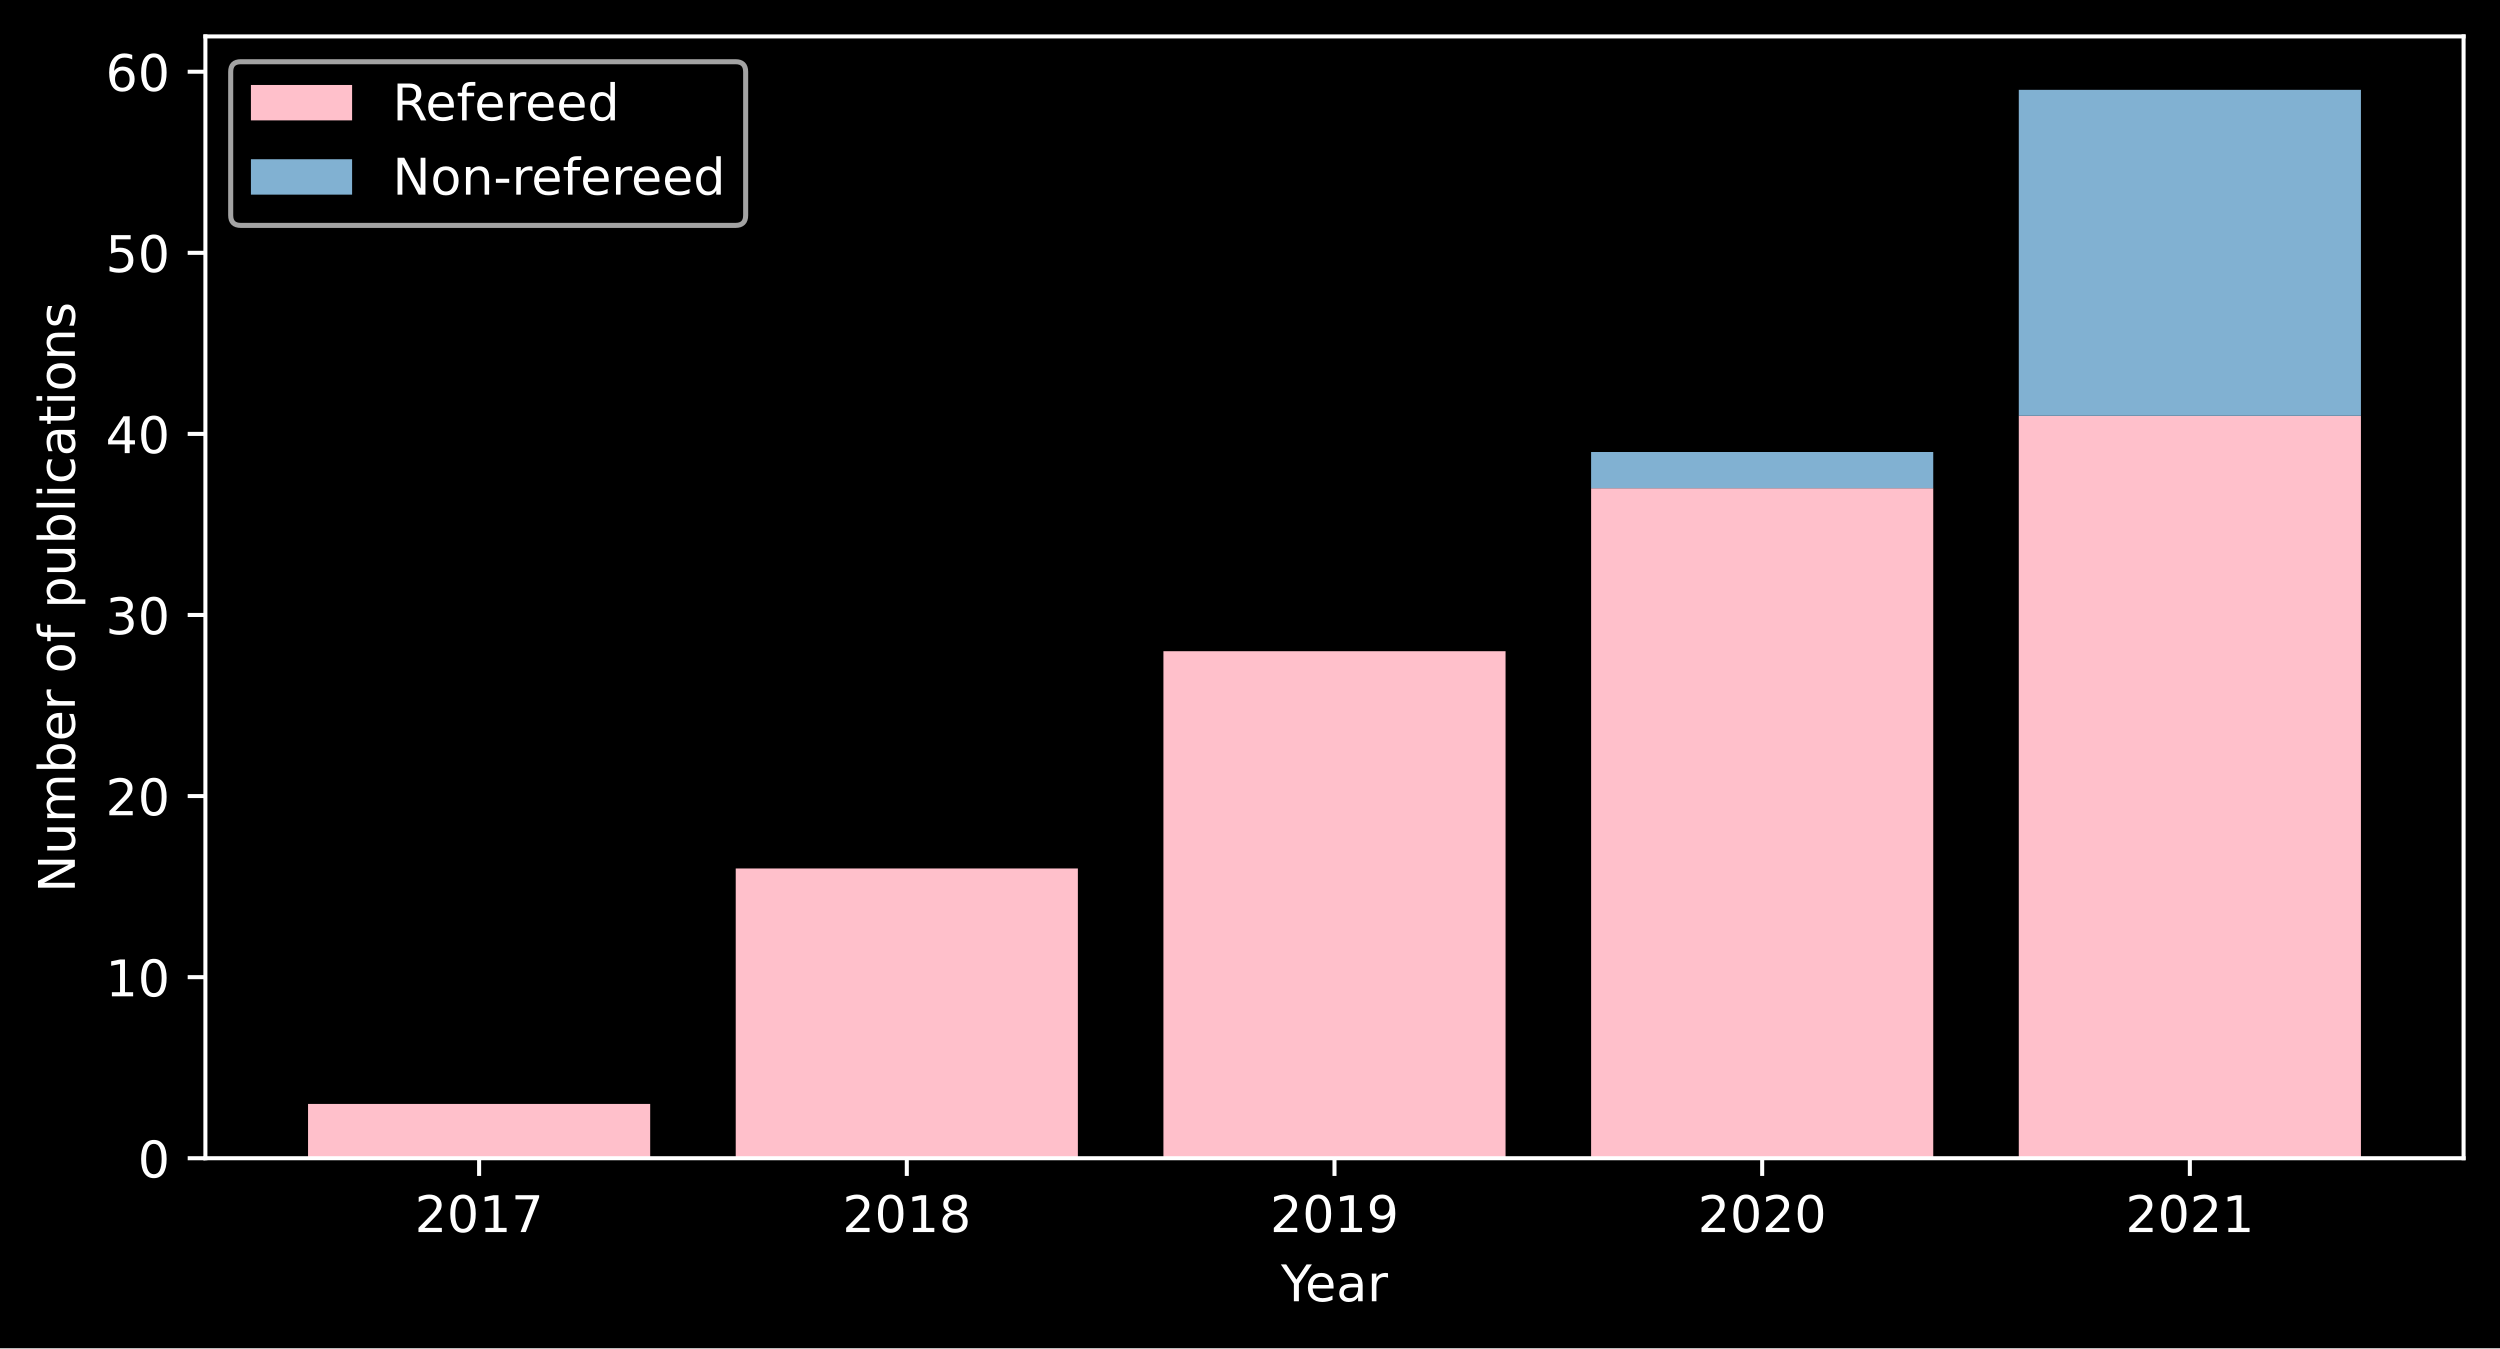
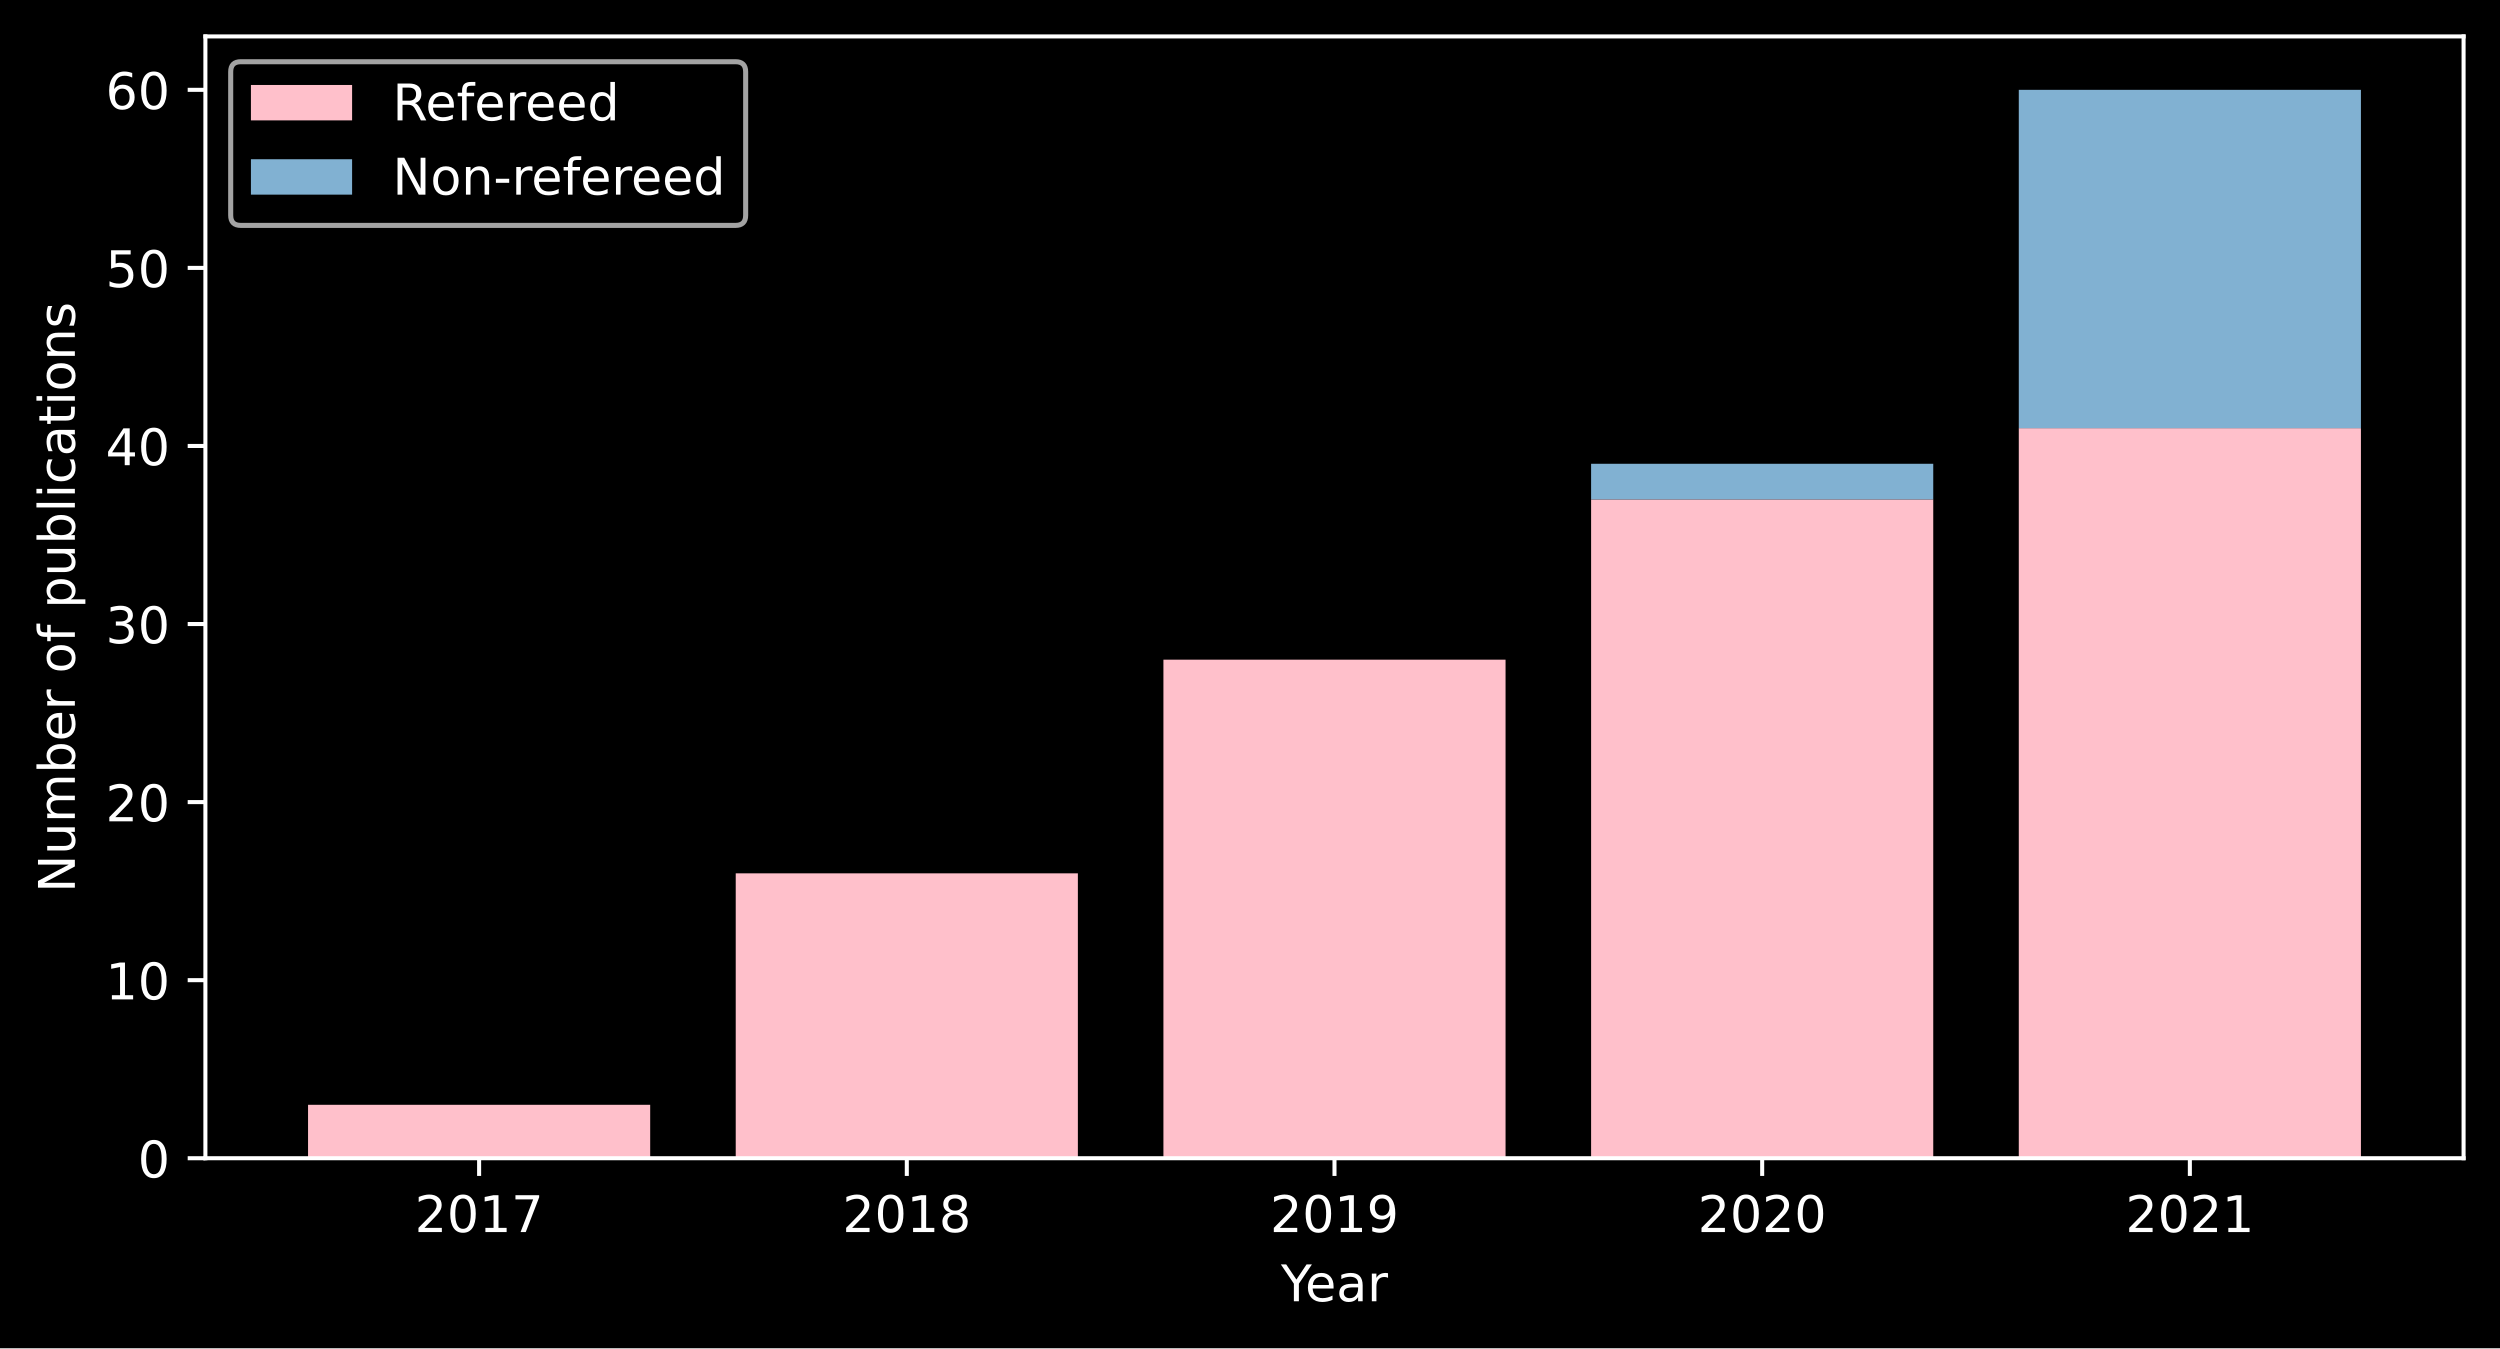
<svg xmlns="http://www.w3.org/2000/svg" xmlns:xlink="http://www.w3.org/1999/xlink" height="266.516pt" version="1.1" viewBox="0 0 494.203 266.516" width="494.203pt">
  <defs>
    <style type="text/css">*{stroke-linecap:butt;stroke-linejoin:round;}</style>
  </defs>
  <g id="figure_1">
    <g id="patch_1">
      <path d="M 0 266.516  L 494.203 266.516  L 494.203 0  L 0 0  z " />
    </g>
    <g id="axes_1">
      <g id="patch_2">
        <path d="M 40.603 228.96  L 487.003 228.96  L 487.003 7.2  L 40.603 7.2  z " />
      </g>
      <g id="patch_3">
-         <path clip-path="url(#p57cc84a448)" d="M 399.076 228.96  L 466.712 228.96  L 466.712 82.194  L 399.076 82.194  z " style="fill:#ffc0cb;" />
+         <path clip-path="url(#pf8d1d2a782)" d="M 399.076 228.96  L 466.712 228.96  L 466.712 84.64  L 399.076 84.64  z " style="fill:#ffc0cb;" />
      </g>
      <g id="patch_4">
-         <path clip-path="url(#p57cc84a448)" d="M 314.53 228.96  L 382.167 228.96  L 382.167 96.513  L 314.53 96.513  z " style="fill:#ffc0cb;" />
+         <path clip-path="url(#pf8d1d2a782)" d="M 314.53 228.96  L 382.167 228.96  L 382.167 98.72  L 314.53 98.72  z " style="fill:#ffc0cb;" />
      </g>
      <g id="patch_5">
-         <path clip-path="url(#p57cc84a448)" d="M 229.985 228.96  L 297.621 228.96  L 297.621 128.729  L 229.985 128.729  z " style="fill:#ffc0cb;" />
+         <path clip-path="url(#pf8d1d2a782)" d="M 229.985 228.96  L 297.621 228.96  L 297.621 130.4  L 229.985 130.4  z " style="fill:#ffc0cb;" />
      </g>
      <g id="patch_6">
-         <path clip-path="url(#p57cc84a448)" d="M 145.439 228.96  L 213.076 228.96  L 213.076 171.685  L 145.439 171.685  z " style="fill:#ffc0cb;" />
+         <path clip-path="url(#pf8d1d2a782)" d="M 145.439 228.96  L 213.076 228.96  L 213.076 172.64  L 145.439 172.64  z " style="fill:#ffc0cb;" />
      </g>
      <g id="patch_7">
-         <path clip-path="url(#p57cc84a448)" d="M 60.894 228.96  L 128.53 228.96  L 128.53 218.221  L 60.894 218.221  z " style="fill:#ffc0cb;" />
+         <path clip-path="url(#pf8d1d2a782)" d="M 60.894 228.96  L 128.53 228.96  L 128.53 218.4  L 60.894 218.4  z " style="fill:#ffc0cb;" />
      </g>
      <g id="patch_8">
-         <path clip-path="url(#p57cc84a448)" d="M 399.076 82.194  L 466.712 82.194  L 466.712 17.76  L 399.076 17.76  z " style="fill:#81b1d2;" />
+         <path clip-path="url(#pf8d1d2a782)" d="M 399.076 84.64  L 466.712 84.64  L 466.712 17.76  L 399.076 17.76  z " style="fill:#81b1d2;" />
      </g>
      <g id="patch_9">
-         <path clip-path="url(#p57cc84a448)" d="M 314.53 96.513  L 382.167 96.513  L 382.167 89.353  L 314.53 89.353  z " style="fill:#81b1d2;" />
+         <path clip-path="url(#pf8d1d2a782)" d="M 314.53 98.72  L 382.167 98.72  L 382.167 91.68  L 314.53 91.68  z " style="fill:#81b1d2;" />
      </g>
      <g id="patch_10">
-         <path clip-path="url(#p57cc84a448)" d="M 229.985 128.729  L 297.621 128.729  L 297.621 128.729  L 229.985 128.729  z " style="fill:#81b1d2;" />
+         <path clip-path="url(#pf8d1d2a782)" d="M 229.985 130.4  L 297.621 130.4  L 297.621 130.4  L 229.985 130.4  z " style="fill:#81b1d2;" />
      </g>
      <g id="patch_11">
-         <path clip-path="url(#p57cc84a448)" d="M 145.439 171.685  L 213.076 171.685  L 213.076 171.685  L 145.439 171.685  z " style="fill:#81b1d2;" />
+         <path clip-path="url(#pf8d1d2a782)" d="M 145.439 172.64  L 213.076 172.64  L 213.076 172.64  L 145.439 172.64  z " style="fill:#81b1d2;" />
      </g>
      <g id="patch_12">
-         <path clip-path="url(#p57cc84a448)" d="M 60.894 218.221  L 128.53 218.221  L 128.53 218.221  L 60.894 218.221  z " style="fill:#81b1d2;" />
+         <path clip-path="url(#pf8d1d2a782)" d="M 60.894 218.4  L 128.53 218.4  L 128.53 218.4  L 60.894 218.4  z " style="fill:#81b1d2;" />
      </g>
      <g id="matplotlib.axis_1">
        <g id="xtick_1">
          <g id="line2d_1">
            <defs>
-               <path d="M 0 0  L 0 3.5  " id="m8ebf0056e6" style="stroke:#ffffff;stroke-width:0.8;" />
-             </defs>
-             <g>
-               <use style="fill:#ffffff;stroke:#ffffff;stroke-width:0.8;" x="432.894" xlink:href="#m8ebf0056e6" y="228.96" />
+               <path d="M 0 0  L 0 3.5  " id="m356e8d6ac3" style="stroke:#ffffff;stroke-width:0.8;" />
+             </defs>
+             <g>
+               <use style="fill:#ffffff;stroke:#ffffff;stroke-width:0.8;" x="432.894" xlink:href="#m356e8d6ac3" y="228.96" />
            </g>
          </g>
          <g id="text_1">
            <g style="fill:#ffffff;" transform="translate(420.169 243.5584)scale(0.1 -0.1)">
              <defs>
                <path d="M 1228 531  L 3431 531  L 3431 0  L 469 0  L 469 531  Q 828 903 1448 1529  Q 2069 2156 2228 2338  Q 2531 2678 2651 2914  Q 2772 3150 2772 3378  Q 2772 3750 2511 3984  Q 2250 4219 1831 4219  Q 1534 4219 1204 4116  Q 875 4013 500 3803  L 500 4441  Q 881 4594 1212 4672  Q 1544 4750 1819 4750  Q 2544 4750 2975 4387  Q 3406 4025 3406 3419  Q 3406 3131 3298 2873  Q 3191 2616 2906 2266  Q 2828 2175 2409 1742  Q 1991 1309 1228 531  z " id="DejaVuSans-32" transform="scale(0.015625)" />
                <path d="M 2034 4250  Q 1547 4250 1301 3770  Q 1056 3291 1056 2328  Q 1056 1369 1301 889  Q 1547 409 2034 409  Q 2525 409 2770 889  Q 3016 1369 3016 2328  Q 3016 3291 2770 3770  Q 2525 4250 2034 4250  z M 2034 4750  Q 2819 4750 3233 4129  Q 3647 3509 3647 2328  Q 3647 1150 3233 529  Q 2819 -91 2034 -91  Q 1250 -91 836 529  Q 422 1150 422 2328  Q 422 3509 836 4129  Q 1250 4750 2034 4750  z " id="DejaVuSans-30" transform="scale(0.015625)" />
                <path d="M 794 531  L 1825 531  L 1825 4091  L 703 3866  L 703 4441  L 1819 4666  L 2450 4666  L 2450 531  L 3481 531  L 3481 0  L 794 0  L 794 531  z " id="DejaVuSans-31" transform="scale(0.015625)" />
              </defs>
              <use xlink:href="#DejaVuSans-32" />
              <use x="63.623" xlink:href="#DejaVuSans-30" />
              <use x="127.246" xlink:href="#DejaVuSans-32" />
              <use x="190.869" xlink:href="#DejaVuSans-31" />
            </g>
          </g>
        </g>
        <g id="xtick_2">
          <g id="line2d_2">
            <g>
-               <use style="fill:#ffffff;stroke:#ffffff;stroke-width:0.8;" x="348.349" xlink:href="#m8ebf0056e6" y="228.96" />
+               <use style="fill:#ffffff;stroke:#ffffff;stroke-width:0.8;" x="348.349" xlink:href="#m356e8d6ac3" y="228.96" />
            </g>
          </g>
          <g id="text_2">
            <g style="fill:#ffffff;" transform="translate(335.6236 243.5584)scale(0.1 -0.1)">
              <use xlink:href="#DejaVuSans-32" />
              <use x="63.623" xlink:href="#DejaVuSans-30" />
              <use x="127.246" xlink:href="#DejaVuSans-32" />
              <use x="190.869" xlink:href="#DejaVuSans-30" />
            </g>
          </g>
        </g>
        <g id="xtick_3">
          <g id="line2d_3">
            <g>
-               <use style="fill:#ffffff;stroke:#ffffff;stroke-width:0.8;" x="263.803" xlink:href="#m8ebf0056e6" y="228.96" />
+               <use style="fill:#ffffff;stroke:#ffffff;stroke-width:0.8;" x="263.803" xlink:href="#m356e8d6ac3" y="228.96" />
            </g>
          </g>
          <g id="text_3">
            <g style="fill:#ffffff;" transform="translate(251.0781 243.5584)scale(0.1 -0.1)">
              <defs>
                <path d="M 703 97  L 703 672  Q 941 559 1184 500  Q 1428 441 1663 441  Q 2288 441 2617 861  Q 2947 1281 2994 2138  Q 2813 1869 2534 1725  Q 2256 1581 1919 1581  Q 1219 1581 811 2004  Q 403 2428 403 3163  Q 403 3881 828 4315  Q 1253 4750 1959 4750  Q 2769 4750 3195 4129  Q 3622 3509 3622 2328  Q 3622 1225 3098 567  Q 2575 -91 1691 -91  Q 1453 -91 1209 -44  Q 966 3 703 97  z M 1959 2075  Q 2384 2075 2632 2365  Q 2881 2656 2881 3163  Q 2881 3666 2632 3958  Q 2384 4250 1959 4250  Q 1534 4250 1286 3958  Q 1038 3666 1038 3163  Q 1038 2656 1286 2365  Q 1534 2075 1959 2075  z " id="DejaVuSans-39" transform="scale(0.015625)" />
              </defs>
              <use xlink:href="#DejaVuSans-32" />
              <use x="63.623" xlink:href="#DejaVuSans-30" />
              <use x="127.246" xlink:href="#DejaVuSans-31" />
              <use x="190.869" xlink:href="#DejaVuSans-39" />
            </g>
          </g>
        </g>
        <g id="xtick_4">
          <g id="line2d_4">
            <g>
-               <use style="fill:#ffffff;stroke:#ffffff;stroke-width:0.8;" x="179.258" xlink:href="#m8ebf0056e6" y="228.96" />
+               <use style="fill:#ffffff;stroke:#ffffff;stroke-width:0.8;" x="179.258" xlink:href="#m356e8d6ac3" y="228.96" />
            </g>
          </g>
          <g id="text_4">
            <g style="fill:#ffffff;" transform="translate(166.5327 243.5584)scale(0.1 -0.1)">
              <defs>
                <path d="M 2034 2216  Q 1584 2216 1326 1975  Q 1069 1734 1069 1313  Q 1069 891 1326 650  Q 1584 409 2034 409  Q 2484 409 2743 651  Q 3003 894 3003 1313  Q 3003 1734 2745 1975  Q 2488 2216 2034 2216  z M 1403 2484  Q 997 2584 770 2862  Q 544 3141 544 3541  Q 544 4100 942 4425  Q 1341 4750 2034 4750  Q 2731 4750 3128 4425  Q 3525 4100 3525 3541  Q 3525 3141 3298 2862  Q 3072 2584 2669 2484  Q 3125 2378 3379 2068  Q 3634 1759 3634 1313  Q 3634 634 3220 271  Q 2806 -91 2034 -91  Q 1263 -91 848 271  Q 434 634 434 1313  Q 434 1759 690 2068  Q 947 2378 1403 2484  z M 1172 3481  Q 1172 3119 1398 2916  Q 1625 2713 2034 2713  Q 2441 2713 2670 2916  Q 2900 3119 2900 3481  Q 2900 3844 2670 4047  Q 2441 4250 2034 4250  Q 1625 4250 1398 4047  Q 1172 3844 1172 3481  z " id="DejaVuSans-38" transform="scale(0.015625)" />
              </defs>
              <use xlink:href="#DejaVuSans-32" />
              <use x="63.623" xlink:href="#DejaVuSans-30" />
              <use x="127.246" xlink:href="#DejaVuSans-31" />
              <use x="190.869" xlink:href="#DejaVuSans-38" />
            </g>
          </g>
        </g>
        <g id="xtick_5">
          <g id="line2d_5">
            <g>
-               <use style="fill:#ffffff;stroke:#ffffff;stroke-width:0.8;" x="94.712" xlink:href="#m8ebf0056e6" y="228.96" />
+               <use style="fill:#ffffff;stroke:#ffffff;stroke-width:0.8;" x="94.712" xlink:href="#m356e8d6ac3" y="228.96" />
            </g>
          </g>
          <g id="text_5">
            <g style="fill:#ffffff;" transform="translate(81.98722 243.5584)scale(0.1 -0.1)">
              <defs>
                <path d="M 525 4666  L 3525 4666  L 3525 4397  L 1831 0  L 1172 0  L 2766 4134  L 525 4134  L 525 4666  z " id="DejaVuSans-37" transform="scale(0.015625)" />
              </defs>
              <use xlink:href="#DejaVuSans-32" />
              <use x="63.623" xlink:href="#DejaVuSans-30" />
              <use x="127.246" xlink:href="#DejaVuSans-31" />
              <use x="190.869" xlink:href="#DejaVuSans-37" />
            </g>
          </g>
        </g>
        <g id="text_6">
          <g style="fill:#ffffff;" transform="translate(253.2156 257.2366)scale(0.1 -0.1)">
            <defs>
              <path d="M -13 4666  L 666 4666  L 1959 2747  L 3244 4666  L 3922 4666  L 2272 2222  L 2272 0  L 1638 0  L 1638 2222  L -13 4666  z " id="DejaVuSans-59" transform="scale(0.015625)" />
              <path d="M 3597 1894  L 3597 1613  L 953 1613  Q 991 1019 1311 708  Q 1631 397 2203 397  Q 2534 397 2845 478  Q 3156 559 3463 722  L 3463 178  Q 3153 47 2828 -22  Q 2503 -91 2169 -91  Q 1331 -91 842 396  Q 353 884 353 1716  Q 353 2575 817 3079  Q 1281 3584 2069 3584  Q 2775 3584 3186 3129  Q 3597 2675 3597 1894  z M 3022 2063  Q 3016 2534 2758 2815  Q 2500 3097 2075 3097  Q 1594 3097 1305 2825  Q 1016 2553 972 2059  L 3022 2063  z " id="DejaVuSans-65" transform="scale(0.015625)" />
              <path d="M 2194 1759  Q 1497 1759 1228 1600  Q 959 1441 959 1056  Q 959 750 1161 570  Q 1363 391 1709 391  Q 2188 391 2477 730  Q 2766 1069 2766 1631  L 2766 1759  L 2194 1759  z M 3341 1997  L 3341 0  L 2766 0  L 2766 531  Q 2569 213 2275 61  Q 1981 -91 1556 -91  Q 1019 -91 701 211  Q 384 513 384 1019  Q 384 1609 779 1909  Q 1175 2209 1959 2209  L 2766 2209  L 2766 2266  Q 2766 2663 2505 2880  Q 2244 3097 1772 3097  Q 1472 3097 1187 3025  Q 903 2953 641 2809  L 641 3341  Q 956 3463 1253 3523  Q 1550 3584 1831 3584  Q 2591 3584 2966 3190  Q 3341 2797 3341 1997  z " id="DejaVuSans-61" transform="scale(0.015625)" />
              <path d="M 2631 2963  Q 2534 3019 2420 3045  Q 2306 3072 2169 3072  Q 1681 3072 1420 2755  Q 1159 2438 1159 1844  L 1159 0  L 581 0  L 581 3500  L 1159 3500  L 1159 2956  Q 1341 3275 1631 3429  Q 1922 3584 2338 3584  Q 2397 3584 2469 3576  Q 2541 3569 2628 3553  L 2631 2963  z " id="DejaVuSans-72" transform="scale(0.015625)" />
            </defs>
            <use xlink:href="#DejaVuSans-59" />
            <use x="47.834" xlink:href="#DejaVuSans-65" />
            <use x="109.357" xlink:href="#DejaVuSans-61" />
            <use x="170.637" xlink:href="#DejaVuSans-72" />
          </g>
        </g>
      </g>
      <g id="matplotlib.axis_2">
        <g id="ytick_1">
          <g id="line2d_6">
            <defs>
-               <path d="M 0 0  L -3.5 0  " id="mab80749bd2" style="stroke:#ffffff;stroke-width:0.8;" />
-             </defs>
-             <g>
-               <use style="fill:#ffffff;stroke:#ffffff;stroke-width:0.8;" x="40.603" xlink:href="#mab80749bd2" y="228.96" />
+               <path d="M 0 0  L -3.5 0  " id="md3ca3f2af1" style="stroke:#ffffff;stroke-width:0.8;" />
+             </defs>
+             <g>
+               <use style="fill:#ffffff;stroke:#ffffff;stroke-width:0.8;" x="40.603" xlink:href="#md3ca3f2af1" y="228.96" />
            </g>
          </g>
          <g id="text_7">
            <g style="fill:#ffffff;" transform="translate(27.24063 232.7592)scale(0.1 -0.1)">
              <use xlink:href="#DejaVuSans-30" />
            </g>
          </g>
        </g>
        <g id="ytick_2">
          <g id="line2d_7">
            <g>
-               <use style="fill:#ffffff;stroke:#ffffff;stroke-width:0.8;" x="40.603" xlink:href="#mab80749bd2" y="193.163" />
+               <use style="fill:#ffffff;stroke:#ffffff;stroke-width:0.8;" x="40.603" xlink:href="#md3ca3f2af1" y="193.76" />
            </g>
          </g>
          <g id="text_8">
-             <g style="fill:#ffffff;" transform="translate(20.87813 196.9626)scale(0.1 -0.1)">
+             <g style="fill:#ffffff;" transform="translate(20.87813 197.5592)scale(0.1 -0.1)">
              <use xlink:href="#DejaVuSans-31" />
              <use x="63.623" xlink:href="#DejaVuSans-30" />
            </g>
          </g>
        </g>
        <g id="ytick_3">
          <g id="line2d_8">
            <g>
-               <use style="fill:#ffffff;stroke:#ffffff;stroke-width:0.8;" x="40.603" xlink:href="#mab80749bd2" y="157.367" />
+               <use style="fill:#ffffff;stroke:#ffffff;stroke-width:0.8;" x="40.603" xlink:href="#md3ca3f2af1" y="158.56" />
            </g>
          </g>
          <g id="text_9">
-             <g style="fill:#ffffff;" transform="translate(20.87813 161.166)scale(0.1 -0.1)">
+             <g style="fill:#ffffff;" transform="translate(20.87813 162.3592)scale(0.1 -0.1)">
              <use xlink:href="#DejaVuSans-32" />
              <use x="63.623" xlink:href="#DejaVuSans-30" />
            </g>
          </g>
        </g>
        <g id="ytick_4">
          <g id="line2d_9">
            <g>
-               <use style="fill:#ffffff;stroke:#ffffff;stroke-width:0.8;" x="40.603" xlink:href="#mab80749bd2" y="121.57" />
+               <use style="fill:#ffffff;stroke:#ffffff;stroke-width:0.8;" x="40.603" xlink:href="#md3ca3f2af1" y="123.36" />
            </g>
          </g>
          <g id="text_10">
-             <g style="fill:#ffffff;" transform="translate(20.87813 125.3694)scale(0.1 -0.1)">
+             <g style="fill:#ffffff;" transform="translate(20.87813 127.1592)scale(0.1 -0.1)">
              <defs>
                <path d="M 2597 2516  Q 3050 2419 3304 2112  Q 3559 1806 3559 1356  Q 3559 666 3084 287  Q 2609 -91 1734 -91  Q 1441 -91 1130 -33  Q 819 25 488 141  L 488 750  Q 750 597 1062 519  Q 1375 441 1716 441  Q 2309 441 2620 675  Q 2931 909 2931 1356  Q 2931 1769 2642 2001  Q 2353 2234 1838 2234  L 1294 2234  L 1294 2753  L 1863 2753  Q 2328 2753 2575 2939  Q 2822 3125 2822 3475  Q 2822 3834 2567 4026  Q 2313 4219 1838 4219  Q 1578 4219 1281 4162  Q 984 4106 628 3988  L 628 4550  Q 988 4650 1302 4700  Q 1616 4750 1894 4750  Q 2613 4750 3031 4423  Q 3450 4097 3450 3541  Q 3450 3153 3228 2886  Q 3006 2619 2597 2516  z " id="DejaVuSans-33" transform="scale(0.015625)" />
              </defs>
              <use xlink:href="#DejaVuSans-33" />
              <use x="63.623" xlink:href="#DejaVuSans-30" />
            </g>
          </g>
        </g>
        <g id="ytick_5">
          <g id="line2d_10">
            <g>
-               <use style="fill:#ffffff;stroke:#ffffff;stroke-width:0.8;" x="40.603" xlink:href="#mab80749bd2" y="85.774" />
+               <use style="fill:#ffffff;stroke:#ffffff;stroke-width:0.8;" x="40.603" xlink:href="#md3ca3f2af1" y="88.16" />
            </g>
          </g>
          <g id="text_11">
-             <g style="fill:#ffffff;" transform="translate(20.87813 89.57278)scale(0.1 -0.1)">
+             <g style="fill:#ffffff;" transform="translate(20.87813 91.95922)scale(0.1 -0.1)">
              <defs>
                <path d="M 2419 4116  L 825 1625  L 2419 1625  L 2419 4116  z M 2253 4666  L 3047 4666  L 3047 1625  L 3713 1625  L 3713 1100  L 3047 1100  L 3047 0  L 2419 0  L 2419 1100  L 313 1100  L 313 1709  L 2253 4666  z " id="DejaVuSans-34" transform="scale(0.015625)" />
              </defs>
              <use xlink:href="#DejaVuSans-34" />
              <use x="63.623" xlink:href="#DejaVuSans-30" />
            </g>
          </g>
        </g>
        <g id="ytick_6">
          <g id="line2d_11">
            <g>
-               <use style="fill:#ffffff;stroke:#ffffff;stroke-width:0.8;" x="40.603" xlink:href="#mab80749bd2" y="49.977" />
+               <use style="fill:#ffffff;stroke:#ffffff;stroke-width:0.8;" x="40.603" xlink:href="#md3ca3f2af1" y="52.96" />
            </g>
          </g>
          <g id="text_12">
-             <g style="fill:#ffffff;" transform="translate(20.87813 53.77617)scale(0.1 -0.1)">
+             <g style="fill:#ffffff;" transform="translate(20.87813 56.75922)scale(0.1 -0.1)">
              <defs>
                <path d="M 691 4666  L 3169 4666  L 3169 4134  L 1269 4134  L 1269 2991  Q 1406 3038 1543 3061  Q 1681 3084 1819 3084  Q 2600 3084 3056 2656  Q 3513 2228 3513 1497  Q 3513 744 3044 326  Q 2575 -91 1722 -91  Q 1428 -91 1123 -41  Q 819 9 494 109  L 494 744  Q 775 591 1075 516  Q 1375 441 1709 441  Q 2250 441 2565 725  Q 2881 1009 2881 1497  Q 2881 1984 2565 2268  Q 2250 2553 1709 2553  Q 1456 2553 1204 2497  Q 953 2441 691 2322  L 691 4666  z " id="DejaVuSans-35" transform="scale(0.015625)" />
              </defs>
              <use xlink:href="#DejaVuSans-35" />
              <use x="63.623" xlink:href="#DejaVuSans-30" />
            </g>
          </g>
        </g>
        <g id="ytick_7">
          <g id="line2d_12">
            <g>
-               <use style="fill:#ffffff;stroke:#ffffff;stroke-width:0.8;" x="40.603" xlink:href="#mab80749bd2" y="14.18" />
+               <use style="fill:#ffffff;stroke:#ffffff;stroke-width:0.8;" x="40.603" xlink:href="#md3ca3f2af1" y="17.76" />
            </g>
          </g>
          <g id="text_13">
-             <g style="fill:#ffffff;" transform="translate(20.87813 17.97956)scale(0.1 -0.1)">
+             <g style="fill:#ffffff;" transform="translate(20.87813 21.55922)scale(0.1 -0.1)">
              <defs>
                <path d="M 2113 2584  Q 1688 2584 1439 2293  Q 1191 2003 1191 1497  Q 1191 994 1439 701  Q 1688 409 2113 409  Q 2538 409 2786 701  Q 3034 994 3034 1497  Q 3034 2003 2786 2293  Q 2538 2584 2113 2584  z M 3366 4563  L 3366 3988  Q 3128 4100 2886 4159  Q 2644 4219 2406 4219  Q 1781 4219 1451 3797  Q 1122 3375 1075 2522  Q 1259 2794 1537 2939  Q 1816 3084 2150 3084  Q 2853 3084 3261 2657  Q 3669 2231 3669 1497  Q 3669 778 3244 343  Q 2819 -91 2113 -91  Q 1303 -91 875 529  Q 447 1150 447 2328  Q 447 3434 972 4092  Q 1497 4750 2381 4750  Q 2619 4750 2861 4703  Q 3103 4656 3366 4563  z " id="DejaVuSans-36" transform="scale(0.015625)" />
              </defs>
              <use xlink:href="#DejaVuSans-36" />
              <use x="63.623" xlink:href="#DejaVuSans-30" />
            </g>
          </g>
        </g>
        <g id="text_14">
          <g style="fill:#ffffff;" transform="translate(14.79844 176.4542)rotate(-90)scale(0.1 -0.1)">
            <defs>
              <path d="M 628 4666  L 1478 4666  L 3547 763  L 3547 4666  L 4159 4666  L 4159 0  L 3309 0  L 1241 3903  L 1241 0  L 628 0  L 628 4666  z " id="DejaVuSans-4e" transform="scale(0.015625)" />
              <path d="M 544 1381  L 544 3500  L 1119 3500  L 1119 1403  Q 1119 906 1312 657  Q 1506 409 1894 409  Q 2359 409 2629 706  Q 2900 1003 2900 1516  L 2900 3500  L 3475 3500  L 3475 0  L 2900 0  L 2900 538  Q 2691 219 2414 64  Q 2138 -91 1772 -91  Q 1169 -91 856 284  Q 544 659 544 1381  z M 1991 3584  L 1991 3584  z " id="DejaVuSans-75" transform="scale(0.015625)" />
              <path d="M 3328 2828  Q 3544 3216 3844 3400  Q 4144 3584 4550 3584  Q 5097 3584 5394 3201  Q 5691 2819 5691 2113  L 5691 0  L 5113 0  L 5113 2094  Q 5113 2597 4934 2840  Q 4756 3084 4391 3084  Q 3944 3084 3684 2787  Q 3425 2491 3425 1978  L 3425 0  L 2847 0  L 2847 2094  Q 2847 2600 2669 2842  Q 2491 3084 2119 3084  Q 1678 3084 1418 2786  Q 1159 2488 1159 1978  L 1159 0  L 581 0  L 581 3500  L 1159 3500  L 1159 2956  Q 1356 3278 1631 3431  Q 1906 3584 2284 3584  Q 2666 3584 2933 3390  Q 3200 3197 3328 2828  z " id="DejaVuSans-6d" transform="scale(0.015625)" />
              <path d="M 3116 1747  Q 3116 2381 2855 2742  Q 2594 3103 2138 3103  Q 1681 3103 1420 2742  Q 1159 2381 1159 1747  Q 1159 1113 1420 752  Q 1681 391 2138 391  Q 2594 391 2855 752  Q 3116 1113 3116 1747  z M 1159 2969  Q 1341 3281 1617 3432  Q 1894 3584 2278 3584  Q 2916 3584 3314 3078  Q 3713 2572 3713 1747  Q 3713 922 3314 415  Q 2916 -91 2278 -91  Q 1894 -91 1617 61  Q 1341 213 1159 525  L 1159 0  L 581 0  L 581 4863  L 1159 4863  L 1159 2969  z " id="DejaVuSans-62" transform="scale(0.015625)" />
              <path id="DejaVuSans-20" transform="scale(0.015625)" />
              <path d="M 1959 3097  Q 1497 3097 1228 2736  Q 959 2375 959 1747  Q 959 1119 1226 758  Q 1494 397 1959 397  Q 2419 397 2687 759  Q 2956 1122 2956 1747  Q 2956 2369 2687 2733  Q 2419 3097 1959 3097  z M 1959 3584  Q 2709 3584 3137 3096  Q 3566 2609 3566 1747  Q 3566 888 3137 398  Q 2709 -91 1959 -91  Q 1206 -91 779 398  Q 353 888 353 1747  Q 353 2609 779 3096  Q 1206 3584 1959 3584  z " id="DejaVuSans-6f" transform="scale(0.015625)" />
              <path d="M 2375 4863  L 2375 4384  L 1825 4384  Q 1516 4384 1395 4259  Q 1275 4134 1275 3809  L 1275 3500  L 2222 3500  L 2222 3053  L 1275 3053  L 1275 0  L 697 0  L 697 3053  L 147 3053  L 147 3500  L 697 3500  L 697 3744  Q 697 4328 969 4595  Q 1241 4863 1831 4863  L 2375 4863  z " id="DejaVuSans-66" transform="scale(0.015625)" />
              <path d="M 1159 525  L 1159 -1331  L 581 -1331  L 581 3500  L 1159 3500  L 1159 2969  Q 1341 3281 1617 3432  Q 1894 3584 2278 3584  Q 2916 3584 3314 3078  Q 3713 2572 3713 1747  Q 3713 922 3314 415  Q 2916 -91 2278 -91  Q 1894 -91 1617 61  Q 1341 213 1159 525  z M 3116 1747  Q 3116 2381 2855 2742  Q 2594 3103 2138 3103  Q 1681 3103 1420 2742  Q 1159 2381 1159 1747  Q 1159 1113 1420 752  Q 1681 391 2138 391  Q 2594 391 2855 752  Q 3116 1113 3116 1747  z " id="DejaVuSans-70" transform="scale(0.015625)" />
              <path d="M 603 4863  L 1178 4863  L 1178 0  L 603 0  L 603 4863  z " id="DejaVuSans-6c" transform="scale(0.015625)" />
              <path d="M 603 3500  L 1178 3500  L 1178 0  L 603 0  L 603 3500  z M 603 4863  L 1178 4863  L 1178 4134  L 603 4134  L 603 4863  z " id="DejaVuSans-69" transform="scale(0.015625)" />
              <path d="M 3122 3366  L 3122 2828  Q 2878 2963 2633 3030  Q 2388 3097 2138 3097  Q 1578 3097 1268 2742  Q 959 2388 959 1747  Q 959 1106 1268 751  Q 1578 397 2138 397  Q 2388 397 2633 464  Q 2878 531 3122 666  L 3122 134  Q 2881 22 2623 -34  Q 2366 -91 2075 -91  Q 1284 -91 818 406  Q 353 903 353 1747  Q 353 2603 823 3093  Q 1294 3584 2113 3584  Q 2378 3584 2631 3529  Q 2884 3475 3122 3366  z " id="DejaVuSans-63" transform="scale(0.015625)" />
              <path d="M 1172 4494  L 1172 3500  L 2356 3500  L 2356 3053  L 1172 3053  L 1172 1153  Q 1172 725 1289 603  Q 1406 481 1766 481  L 2356 481  L 2356 0  L 1766 0  Q 1100 0 847 248  Q 594 497 594 1153  L 594 3053  L 172 3053  L 172 3500  L 594 3500  L 594 4494  L 1172 4494  z " id="DejaVuSans-74" transform="scale(0.015625)" />
              <path d="M 3513 2113  L 3513 0  L 2938 0  L 2938 2094  Q 2938 2591 2744 2837  Q 2550 3084 2163 3084  Q 1697 3084 1428 2787  Q 1159 2491 1159 1978  L 1159 0  L 581 0  L 581 3500  L 1159 3500  L 1159 2956  Q 1366 3272 1645 3428  Q 1925 3584 2291 3584  Q 2894 3584 3203 3211  Q 3513 2838 3513 2113  z " id="DejaVuSans-6e" transform="scale(0.015625)" />
              <path d="M 2834 3397  L 2834 2853  Q 2591 2978 2328 3040  Q 2066 3103 1784 3103  Q 1356 3103 1142 2972  Q 928 2841 928 2578  Q 928 2378 1081 2264  Q 1234 2150 1697 2047  L 1894 2003  Q 2506 1872 2764 1633  Q 3022 1394 3022 966  Q 3022 478 2636 193  Q 2250 -91 1575 -91  Q 1294 -91 989 -36  Q 684 19 347 128  L 347 722  Q 666 556 975 473  Q 1284 391 1588 391  Q 1994 391 2212 530  Q 2431 669 2431 922  Q 2431 1156 2273 1281  Q 2116 1406 1581 1522  L 1381 1569  Q 847 1681 609 1914  Q 372 2147 372 2553  Q 372 3047 722 3315  Q 1072 3584 1716 3584  Q 2034 3584 2315 3537  Q 2597 3491 2834 3397  z " id="DejaVuSans-73" transform="scale(0.015625)" />
            </defs>
            <use xlink:href="#DejaVuSans-4e" />
            <use x="74.805" xlink:href="#DejaVuSans-75" />
            <use x="138.184" xlink:href="#DejaVuSans-6d" />
            <use x="235.596" xlink:href="#DejaVuSans-62" />
            <use x="299.072" xlink:href="#DejaVuSans-65" />
            <use x="360.596" xlink:href="#DejaVuSans-72" />
            <use x="401.709" xlink:href="#DejaVuSans-20" />
            <use x="433.496" xlink:href="#DejaVuSans-6f" />
            <use x="494.678" xlink:href="#DejaVuSans-66" />
            <use x="529.883" xlink:href="#DejaVuSans-20" />
            <use x="561.67" xlink:href="#DejaVuSans-70" />
            <use x="625.146" xlink:href="#DejaVuSans-75" />
            <use x="688.525" xlink:href="#DejaVuSans-62" />
            <use x="752.002" xlink:href="#DejaVuSans-6c" />
            <use x="779.785" xlink:href="#DejaVuSans-69" />
            <use x="807.568" xlink:href="#DejaVuSans-63" />
            <use x="862.549" xlink:href="#DejaVuSans-61" />
            <use x="923.828" xlink:href="#DejaVuSans-74" />
            <use x="963.037" xlink:href="#DejaVuSans-69" />
            <use x="990.82" xlink:href="#DejaVuSans-6f" />
            <use x="1052.002" xlink:href="#DejaVuSans-6e" />
            <use x="1115.381" xlink:href="#DejaVuSans-73" />
          </g>
        </g>
      </g>
      <g id="patch_13">
        <path d="M 40.603 228.96  L 40.603 7.2  " style="fill:none;stroke:#ffffff;stroke-linecap:square;stroke-linejoin:miter;stroke-width:0.8;" />
      </g>
      <g id="patch_14">
        <path d="M 487.003 228.96  L 487.003 7.2  " style="fill:none;stroke:#ffffff;stroke-linecap:square;stroke-linejoin:miter;stroke-width:0.8;" />
      </g>
      <g id="patch_15">
        <path d="M 40.603 228.96  L 487.003 228.96  " style="fill:none;stroke:#ffffff;stroke-linecap:square;stroke-linejoin:miter;stroke-width:0.8;" />
      </g>
      <g id="patch_16">
        <path d="M 40.603 7.2  L 487.003 7.2  " style="fill:none;stroke:#ffffff;stroke-linecap:square;stroke-linejoin:miter;stroke-width:0.8;" />
      </g>
      <g id="legend_1">
        <g id="patch_17">
          <path d="M 47.603 44.556  L 145.402 44.556  Q 147.402 44.556 147.402 42.556  L 147.402 14.2  Q 147.402 12.2 145.402 12.2  L 47.603 12.2  Q 45.603 12.2 45.603 14.2  L 45.603 42.556  Q 45.603 44.556 47.603 44.556  z " style="opacity:0.8;stroke:#cccccc;stroke-linejoin:miter;" />
        </g>
        <g id="patch_18">
          <path d="M 49.603 23.798  L 69.603 23.798  L 69.603 16.798  L 49.603 16.798  z " style="fill:#ffc0cb;" />
        </g>
        <g id="text_15">
          <g style="fill:#ffffff;" transform="translate(77.60313 23.79844)scale(0.1 -0.1)">
            <defs>
              <path d="M 2841 2188  Q 3044 2119 3236 1894  Q 3428 1669 3622 1275  L 4263 0  L 3584 0  L 2988 1197  Q 2756 1666 2539 1819  Q 2322 1972 1947 1972  L 1259 1972  L 1259 0  L 628 0  L 628 4666  L 2053 4666  Q 2853 4666 3247 4331  Q 3641 3997 3641 3322  Q 3641 2881 3436 2590  Q 3231 2300 2841 2188  z M 1259 4147  L 1259 2491  L 2053 2491  Q 2509 2491 2742 2702  Q 2975 2913 2975 3322  Q 2975 3731 2742 3939  Q 2509 4147 2053 4147  L 1259 4147  z " id="DejaVuSans-52" transform="scale(0.015625)" />
              <path d="M 2906 2969  L 2906 4863  L 3481 4863  L 3481 0  L 2906 0  L 2906 525  Q 2725 213 2448 61  Q 2172 -91 1784 -91  Q 1150 -91 751 415  Q 353 922 353 1747  Q 353 2572 751 3078  Q 1150 3584 1784 3584  Q 2172 3584 2448 3432  Q 2725 3281 2906 2969  z M 947 1747  Q 947 1113 1208 752  Q 1469 391 1925 391  Q 2381 391 2643 752  Q 2906 1113 2906 1747  Q 2906 2381 2643 2742  Q 2381 3103 1925 3103  Q 1469 3103 1208 2742  Q 947 2381 947 1747  z " id="DejaVuSans-64" transform="scale(0.015625)" />
            </defs>
            <use xlink:href="#DejaVuSans-52" />
            <use x="64.982" xlink:href="#DejaVuSans-65" />
            <use x="126.506" xlink:href="#DejaVuSans-66" />
            <use x="161.711" xlink:href="#DejaVuSans-65" />
            <use x="223.234" xlink:href="#DejaVuSans-72" />
            <use x="262.098" xlink:href="#DejaVuSans-65" />
            <use x="323.621" xlink:href="#DejaVuSans-65" />
            <use x="385.145" xlink:href="#DejaVuSans-64" />
          </g>
        </g>
        <g id="patch_19">
          <path d="M 49.603 38.477  L 69.603 38.477  L 69.603 31.477  L 49.603 31.477  z " style="fill:#81b1d2;" />
        </g>
        <g id="text_16">
          <g style="fill:#ffffff;" transform="translate(77.60313 38.47656)scale(0.1 -0.1)">
            <defs>
              <path d="M 313 2009  L 1997 2009  L 1997 1497  L 313 1497  L 313 2009  z " id="DejaVuSans-2d" transform="scale(0.015625)" />
            </defs>
            <use xlink:href="#DejaVuSans-4e" />
            <use x="74.805" xlink:href="#DejaVuSans-6f" />
            <use x="135.986" xlink:href="#DejaVuSans-6e" />
            <use x="199.365" xlink:href="#DejaVuSans-2d" />
            <use x="235.449" xlink:href="#DejaVuSans-72" />
            <use x="274.312" xlink:href="#DejaVuSans-65" />
            <use x="335.836" xlink:href="#DejaVuSans-66" />
            <use x="371.041" xlink:href="#DejaVuSans-65" />
            <use x="432.564" xlink:href="#DejaVuSans-72" />
            <use x="471.428" xlink:href="#DejaVuSans-65" />
            <use x="532.951" xlink:href="#DejaVuSans-65" />
            <use x="594.475" xlink:href="#DejaVuSans-64" />
          </g>
        </g>
      </g>
    </g>
  </g>
  <defs>
-     <clipPath id="p57cc84a448">
+     <clipPath id="pf8d1d2a782">
      <rect height="221.76" width="446.4" x="40.603" y="7.2" />
    </clipPath>
  </defs>
</svg>
